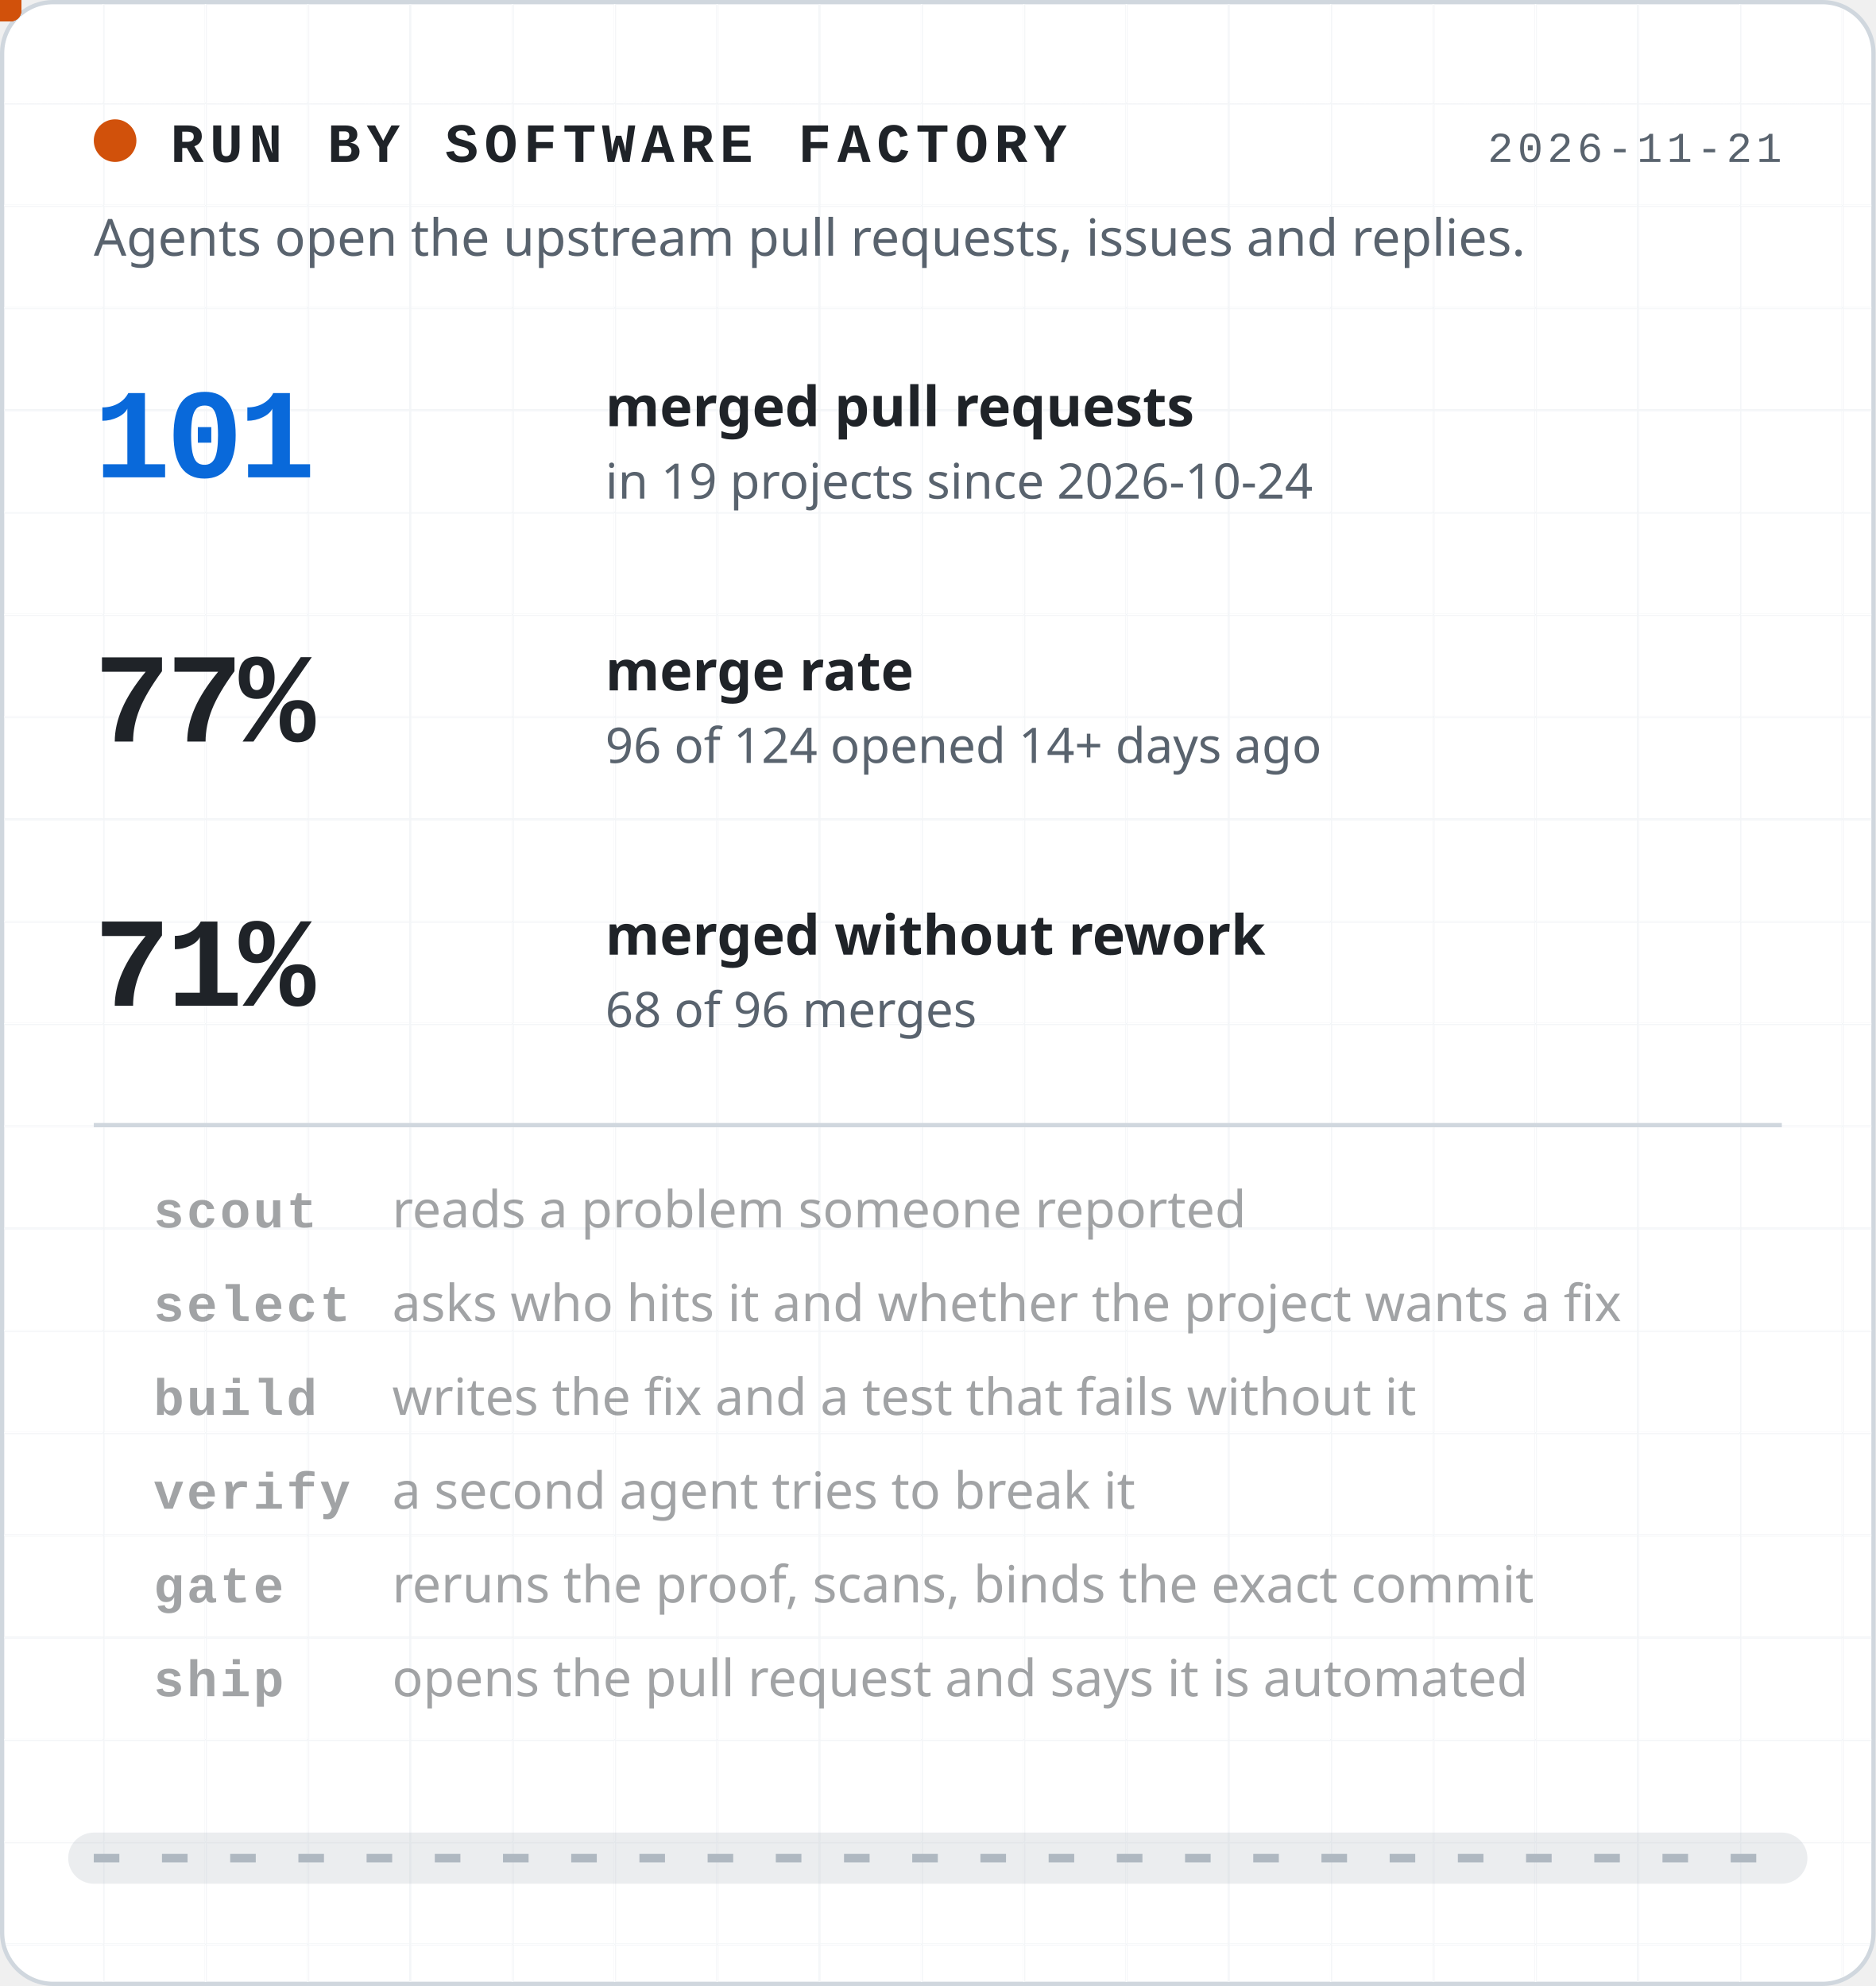
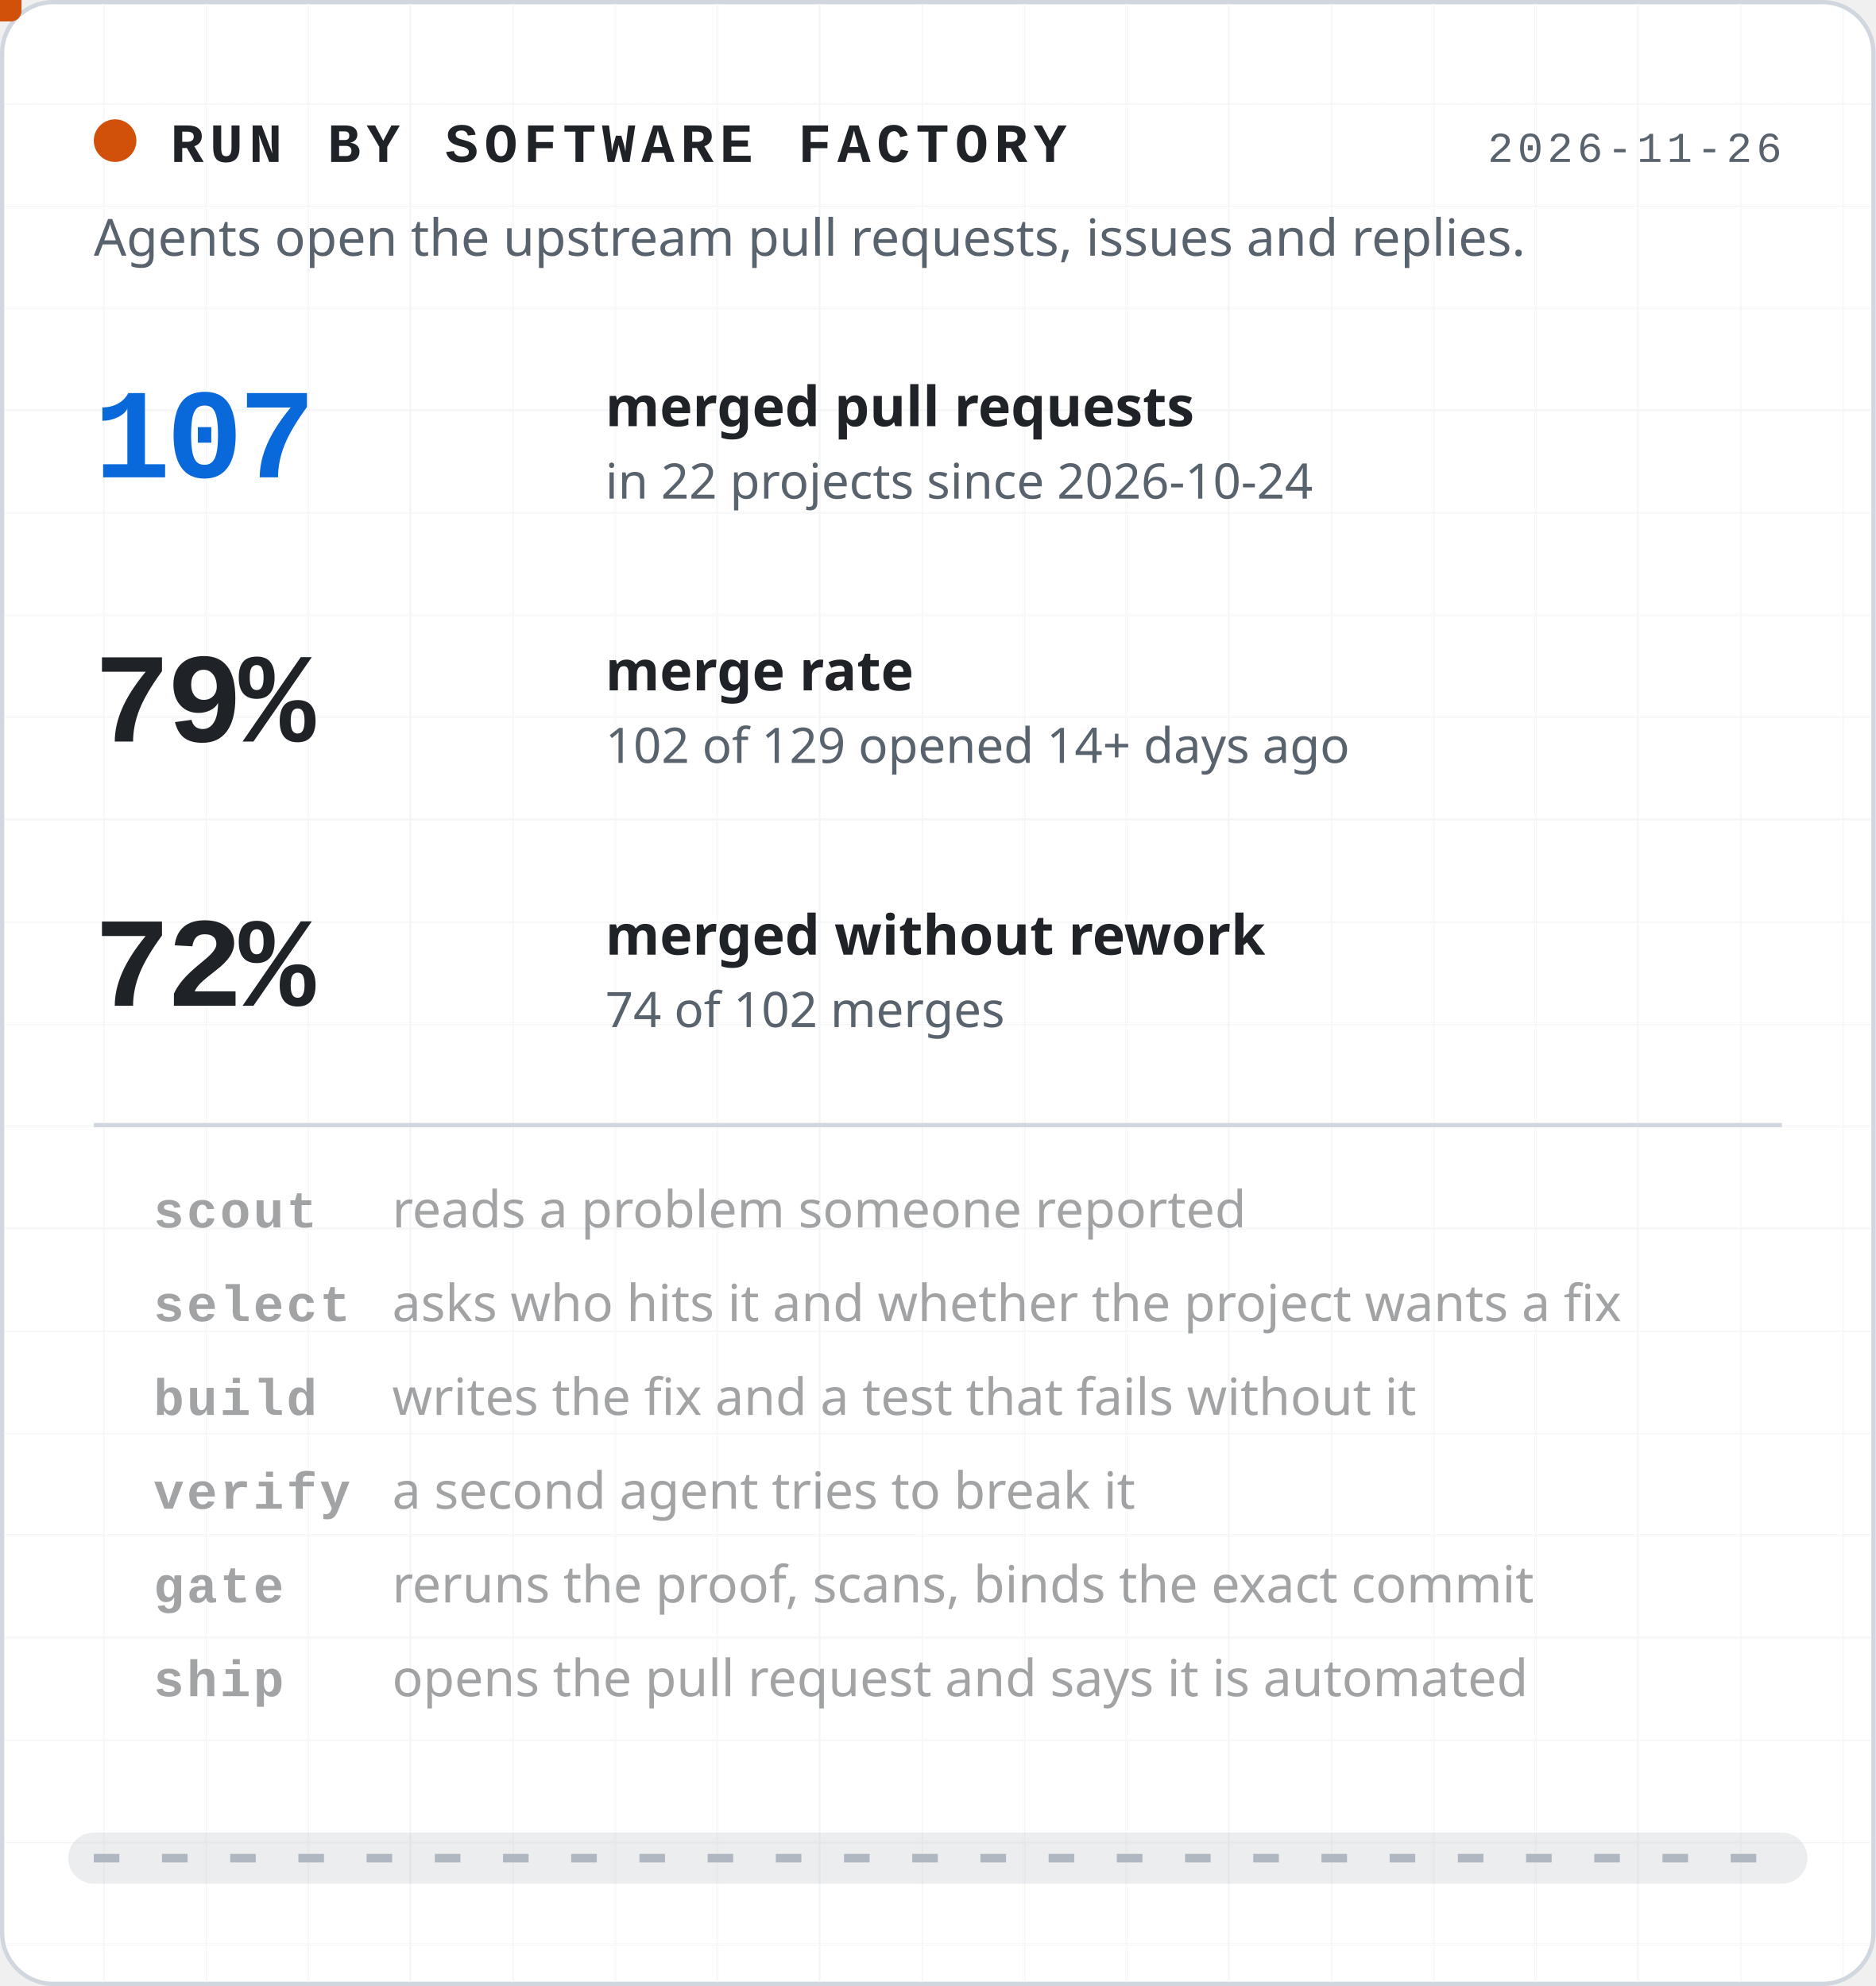
- <svg xmlns="http://www.w3.org/2000/svg" viewBox="0 0 440 466" width="440" height="466" role="img" aria-label="This account's upstream contributions are run by Software Factory. Snapshot 2026-11-21: 101 merged pull requests in 19 projects since 2026-10-24. Of 124 opened at least 14 days ago, 96 merged, 68 of them without rework. Steps: scout, select, build, verify, gate, ship.">
+ <svg xmlns="http://www.w3.org/2000/svg" viewBox="0 0 440 466" width="440" height="466" role="img" aria-label="This account's upstream contributions are run by Software Factory. Snapshot 2026-11-26: 107 merged pull requests in 22 projects since 2026-10-24. Of 129 opened at least 14 days ago, 102 merged, 74 of them without rework. Steps: scout, select, build, verify, gate, ship.">
  <style>.mono{font-family:ui-monospace, SFMono-Regular, 'SF Mono', Menlo, Consolas, 'Liberation Mono', monospace}.sans{font-family:-apple-system, BlinkMacSystemFont, 'Segoe UI', 'Noto Sans', Helvetica, Arial, sans-serif}.row{animation:row 12s linear infinite;opacity:.42}.mark{animation:mark 12s linear infinite;opacity:0}@keyframes row{0%,16.67%{opacity:1}18.67%,100%{opacity:.42}}@keyframes mark{0%,16.67%{opacity:1}18.67%,100%{opacity:0}}.belt{animation:belt .7s linear infinite}@keyframes belt{to{stroke-dashoffset:-16}}.blink{animation:blink 1.2s steps(2,start) infinite}@keyframes blink{to{visibility:hidden}}@media (prefers-reduced-motion: reduce){.row,.mark,.belt,.blink{animation:none}.row{opacity:1}.mark{opacity:1}.moving{display:none}}</style>
  <defs>
    <pattern id="g-lightc" width="24" height="24" patternUnits="userSpaceOnUse">
      <path d="M24 0H0V24" fill="none" stroke="#f3f5f7" stroke-width="1" />
    </pattern>
  </defs>
  <rect x="0.5" y="0.5" width="439" height="465" rx="12" fill="#ffffff" stroke="#d0d7de" />
  <rect x="1" y="1" width="438" height="464" rx="12" fill="url(#g-lightc)" />
  <circle cx="27" cy="33" r="5" fill="#d1510b" />
  <text class="mono" x="40" y="38" font-size="13" font-weight="700" letter-spacing="1.4" fill="#1f2328">RUN BY SOFTWARE FACTORY</text>
  <text class="sans" x="22" y="60" font-size="12" fill="#59636e">Agents open the upstream pull requests, issues and replies.</text>
-   <text class="mono" x="418" y="38" font-size="10" letter-spacing="1" fill="#59636e" text-anchor="end">2026-11-21</text>
-   <text class="mono" x="22" y="112" font-size="30" font-weight="700" letter-spacing="-1" fill="#0969da">101</text>
+   <text class="mono" x="418" y="38" font-size="10" letter-spacing="1" fill="#59636e" text-anchor="end">2026-11-26</text>
+   <text class="mono" x="22" y="112" font-size="30" font-weight="700" letter-spacing="-1" fill="#0969da">107</text>
  <text class="sans" x="142" y="100" font-size="13" font-weight="600" fill="#1f2328">merged pull requests</text>
-   <text class="sans" x="142" y="117" font-size="11.5" fill="#59636e">in 19 projects since 2026-10-24</text>
-   <text class="mono" x="22" y="174" font-size="30" font-weight="700" letter-spacing="-1" fill="#1f2328">77%</text>
+   <text class="sans" x="142" y="117" font-size="11.5" fill="#59636e">in 22 projects since 2026-10-24</text>
+   <text class="mono" x="22" y="174" font-size="30" font-weight="700" letter-spacing="-1" fill="#1f2328">79%</text>
  <text class="sans" x="142" y="162" font-size="13" font-weight="600" fill="#1f2328">merge rate</text>
-   <text class="sans" x="142" y="179" font-size="11.5" fill="#59636e">96 of 124 opened 14+ days ago</text>
-   <text class="mono" x="22" y="236" font-size="30" font-weight="700" letter-spacing="-1" fill="#1f2328">71%</text>
+   <text class="sans" x="142" y="179" font-size="11.5" fill="#59636e">102 of 129 opened 14+ days ago</text>
+   <text class="mono" x="22" y="236" font-size="30" font-weight="700" letter-spacing="-1" fill="#1f2328">72%</text>
  <text class="sans" x="142" y="224" font-size="13" font-weight="600" fill="#1f2328">merged without rework</text>
-   <text class="sans" x="142" y="241" font-size="11.5" fill="#59636e">68 of 96 merges</text>
+   <text class="sans" x="142" y="241" font-size="11.5" fill="#59636e">74 of 102 merges</text>
  <path d="M22 264H418" stroke="#d0d7de" stroke-width="1" />
  <text class="mono mark" x="22" y="288" font-size="12" font-weight="700" fill="#d1510b" style="animation-delay:0s">&gt;</text>
  <g class="row" style="animation-delay:0s">
    <text class="mono" x="36" y="288" font-size="12" font-weight="700" letter-spacing=".6" fill="#1f2328">scout</text>
    <text class="sans" x="92" y="288" font-size="12" fill="#1f2328">reads a problem someone reported</text>
  </g>
  <text class="mono mark" x="22" y="310" font-size="12" font-weight="700" fill="#d1510b" style="animation-delay:2s">&gt;</text>
  <g class="row" style="animation-delay:2s">
    <text class="mono" x="36" y="310" font-size="12" font-weight="700" letter-spacing=".6" fill="#1f2328">select</text>
    <text class="sans" x="92" y="310" font-size="12" fill="#1f2328">asks who hits it and whether the project wants a fix</text>
  </g>
  <text class="mono mark" x="22" y="332" font-size="12" font-weight="700" fill="#d1510b" style="animation-delay:4s">&gt;</text>
  <g class="row" style="animation-delay:4s">
    <text class="mono" x="36" y="332" font-size="12" font-weight="700" letter-spacing=".6" fill="#1f2328">build</text>
    <text class="sans" x="92" y="332" font-size="12" fill="#1f2328">writes the fix and a test that fails without it</text>
  </g>
  <text class="mono mark" x="22" y="354" font-size="12" font-weight="700" fill="#d1510b" style="animation-delay:6s">&gt;</text>
  <g class="row" style="animation-delay:6s">
    <text class="mono" x="36" y="354" font-size="12" font-weight="700" letter-spacing=".6" fill="#1f2328">verify</text>
    <text class="sans" x="92" y="354" font-size="12" fill="#1f2328">a second agent tries to break it</text>
  </g>
  <text class="mono mark" x="22" y="376" font-size="12" font-weight="700" fill="#d1510b" style="animation-delay:8s">&gt;</text>
  <g class="row" style="animation-delay:8s">
    <text class="mono" x="36" y="376" font-size="12" font-weight="700" letter-spacing=".6" fill="#1f2328">gate</text>
    <text class="sans" x="92" y="376" font-size="12" fill="#1f2328">reruns the proof, scans, binds the exact commit</text>
  </g>
  <text class="mono mark" x="22" y="398" font-size="12" font-weight="700" fill="#d1510b" style="animation-delay:10s">&gt;</text>
  <g class="row" style="animation-delay:10s">
    <text class="mono" x="36" y="398" font-size="12" font-weight="700" letter-spacing=".6" fill="#1f2328">ship</text>
    <text class="sans" x="92" y="398" font-size="12" fill="#1f2328">opens the pull request and says it is automated</text>
  </g>
  <path d="M22 436H418" stroke="#afb8c1" stroke-width="12" stroke-linecap="round" opacity=".25" />
  <path class="belt" d="M22 436H418" stroke="#afb8c1" stroke-width="2" stroke-dasharray="6 10" />
  <rect class="moving" x="-5" y="-5" width="10" height="10" rx="2.5" fill="#d1510b">
    <animateMotion path="M28 436H412" dur="3.49s" begin="-0.0s" repeatCount="indefinite" />
    <animate attributeName="opacity" values="0;1;1;0" keyTimes="0;0.05;0.92;1" dur="3.49s" begin="-0.0s" repeatCount="indefinite" />
    <animate attributeName="fill" values="#d1510b;#d1510b;#afb8c1;#afb8c1" keyTimes="0;0.7;0.8;1" dur="3.49s" begin="-0.0s" repeatCount="indefinite" />
  </rect>
  <rect class="moving" x="-5" y="-5" width="10" height="10" rx="2.5" fill="#d1510b">
    <animateMotion path="M28 436H412" dur="3.49s" begin="-0.87s" repeatCount="indefinite" />
    <animate attributeName="opacity" values="0;1;1;0" keyTimes="0;0.05;0.92;1" dur="3.49s" begin="-0.87s" repeatCount="indefinite" />
    <animate attributeName="fill" values="#d1510b;#d1510b;#0969da;#0969da" keyTimes="0;0.7;0.8;1" dur="3.49s" begin="-0.87s" repeatCount="indefinite" />
  </rect>
  <rect class="moving" x="-5" y="-5" width="10" height="10" rx="2.5" fill="#d1510b">
    <animateMotion path="M28 436H412" dur="3.49s" begin="-1.75s" repeatCount="indefinite" />
    <animate attributeName="opacity" values="0;1;1;0" keyTimes="0;0.05;0.92;1" dur="3.49s" begin="-1.75s" repeatCount="indefinite" />
    <animate attributeName="fill" values="#d1510b;#d1510b;#0969da;#0969da" keyTimes="0;0.7;0.8;1" dur="3.49s" begin="-1.75s" repeatCount="indefinite" />
  </rect>
  <rect class="moving" x="-5" y="-5" width="10" height="10" rx="2.5" fill="#d1510b">
    <animateMotion path="M28 436H412" dur="3.49s" begin="-2.62s" repeatCount="indefinite" />
    <animate attributeName="opacity" values="0;1;1;0" keyTimes="0;0.05;0.92;1" dur="3.49s" begin="-2.62s" repeatCount="indefinite" />
    <animate attributeName="fill" values="#d1510b;#d1510b;#0969da;#0969da" keyTimes="0;0.7;0.8;1" dur="3.49s" begin="-2.62s" repeatCount="indefinite" />
  </rect>
</svg>
